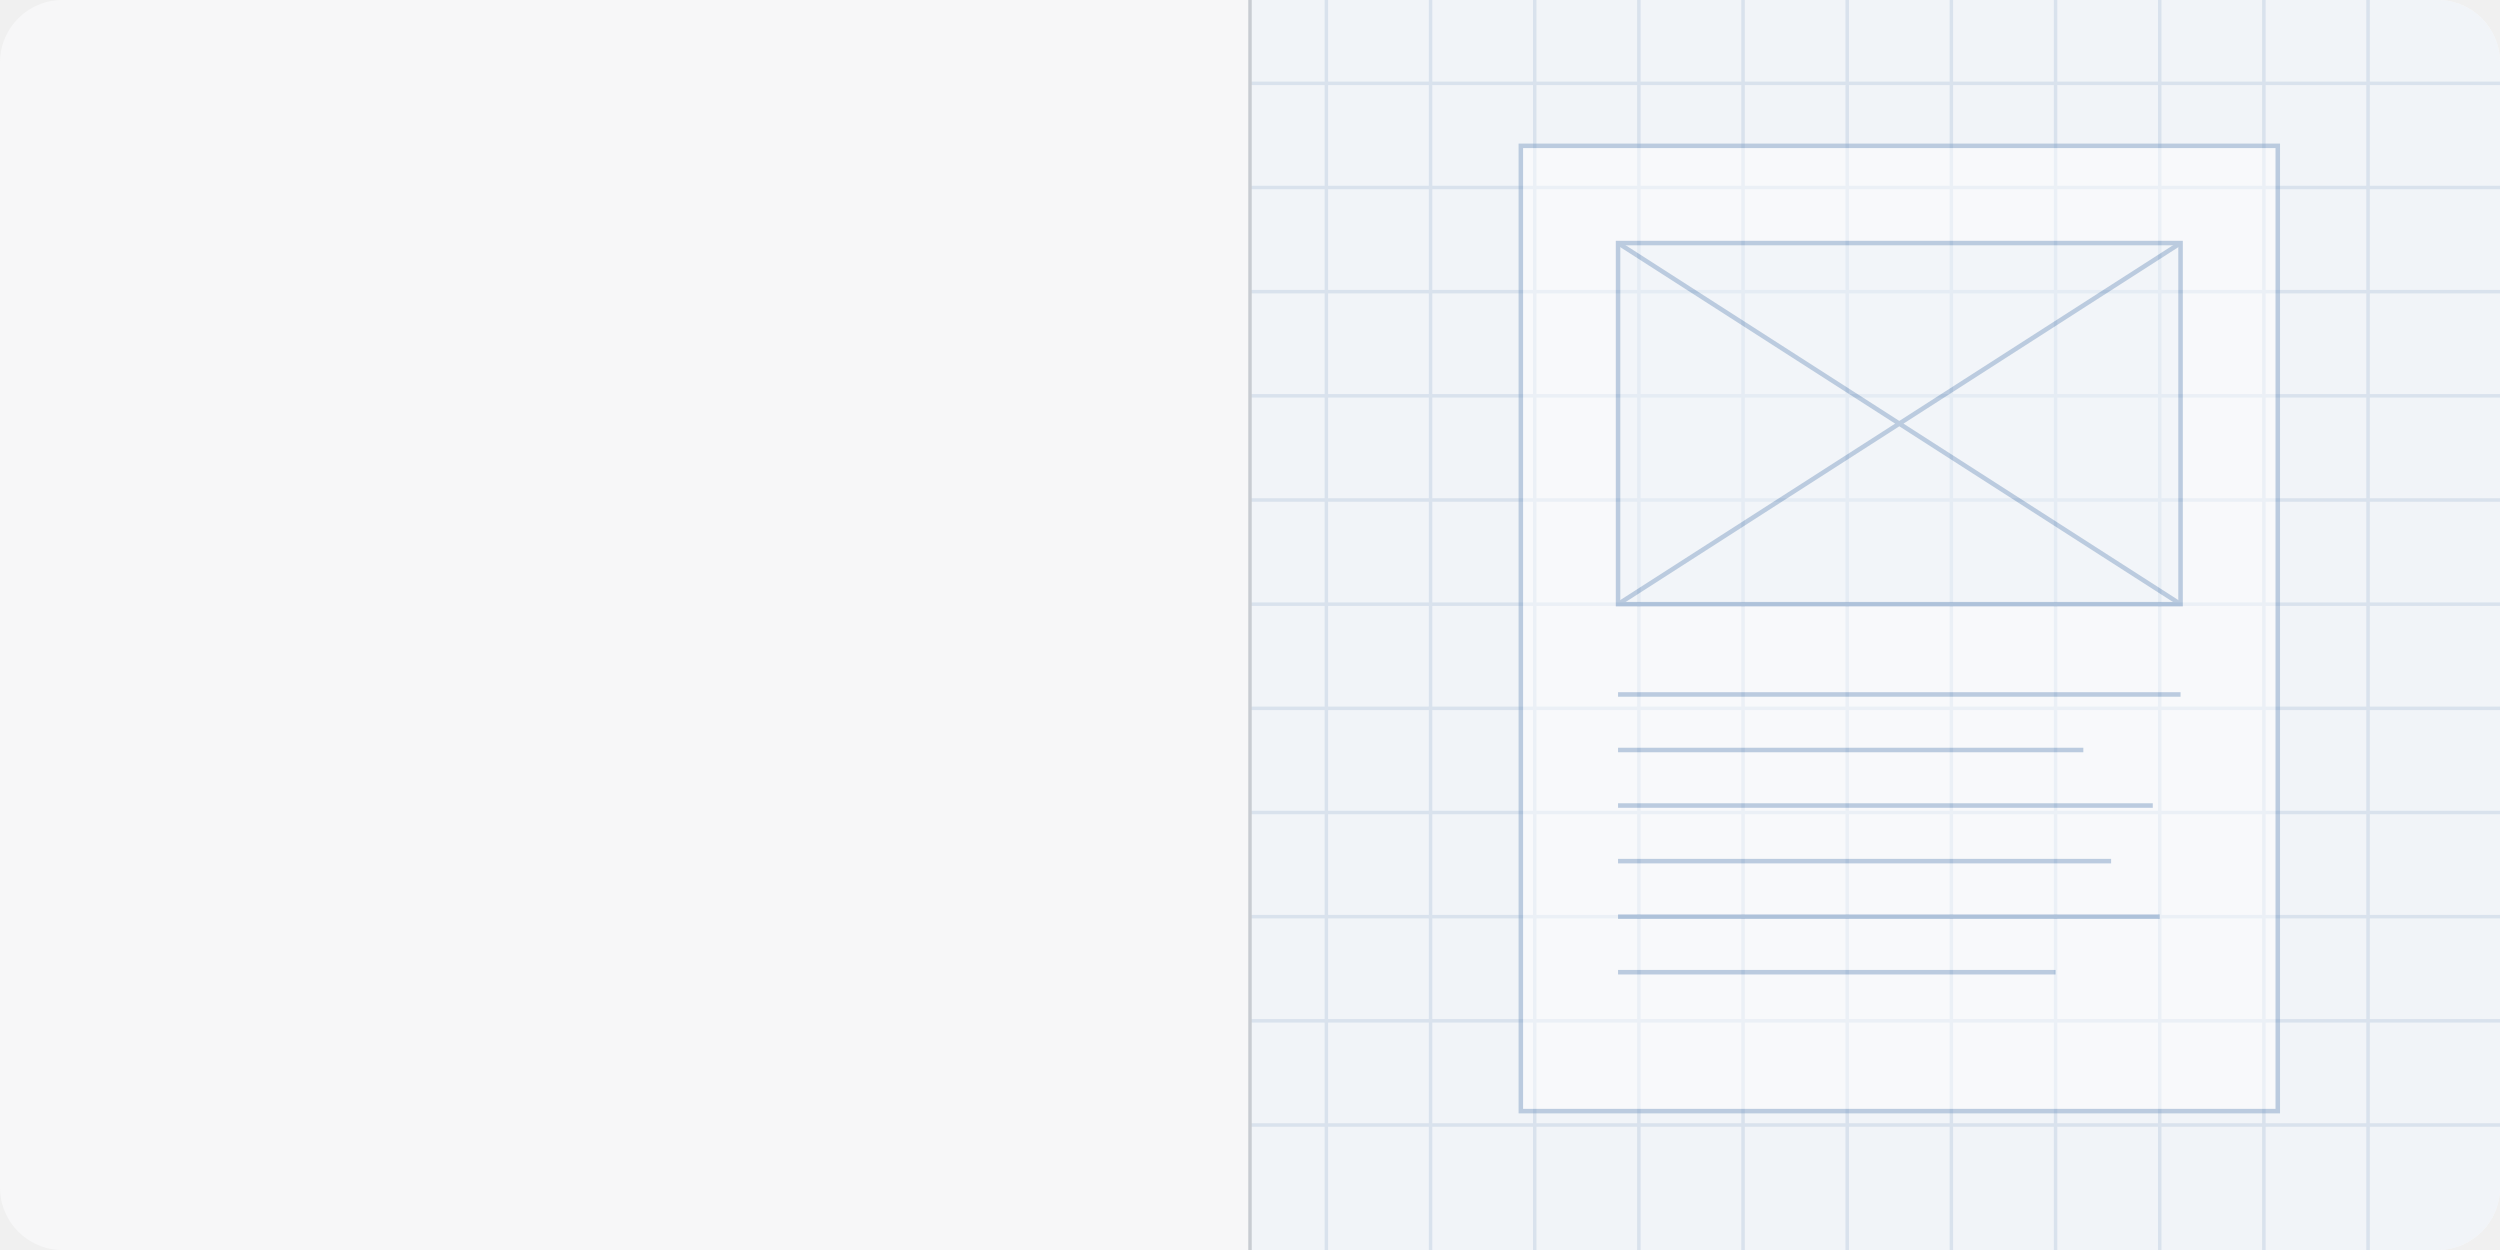
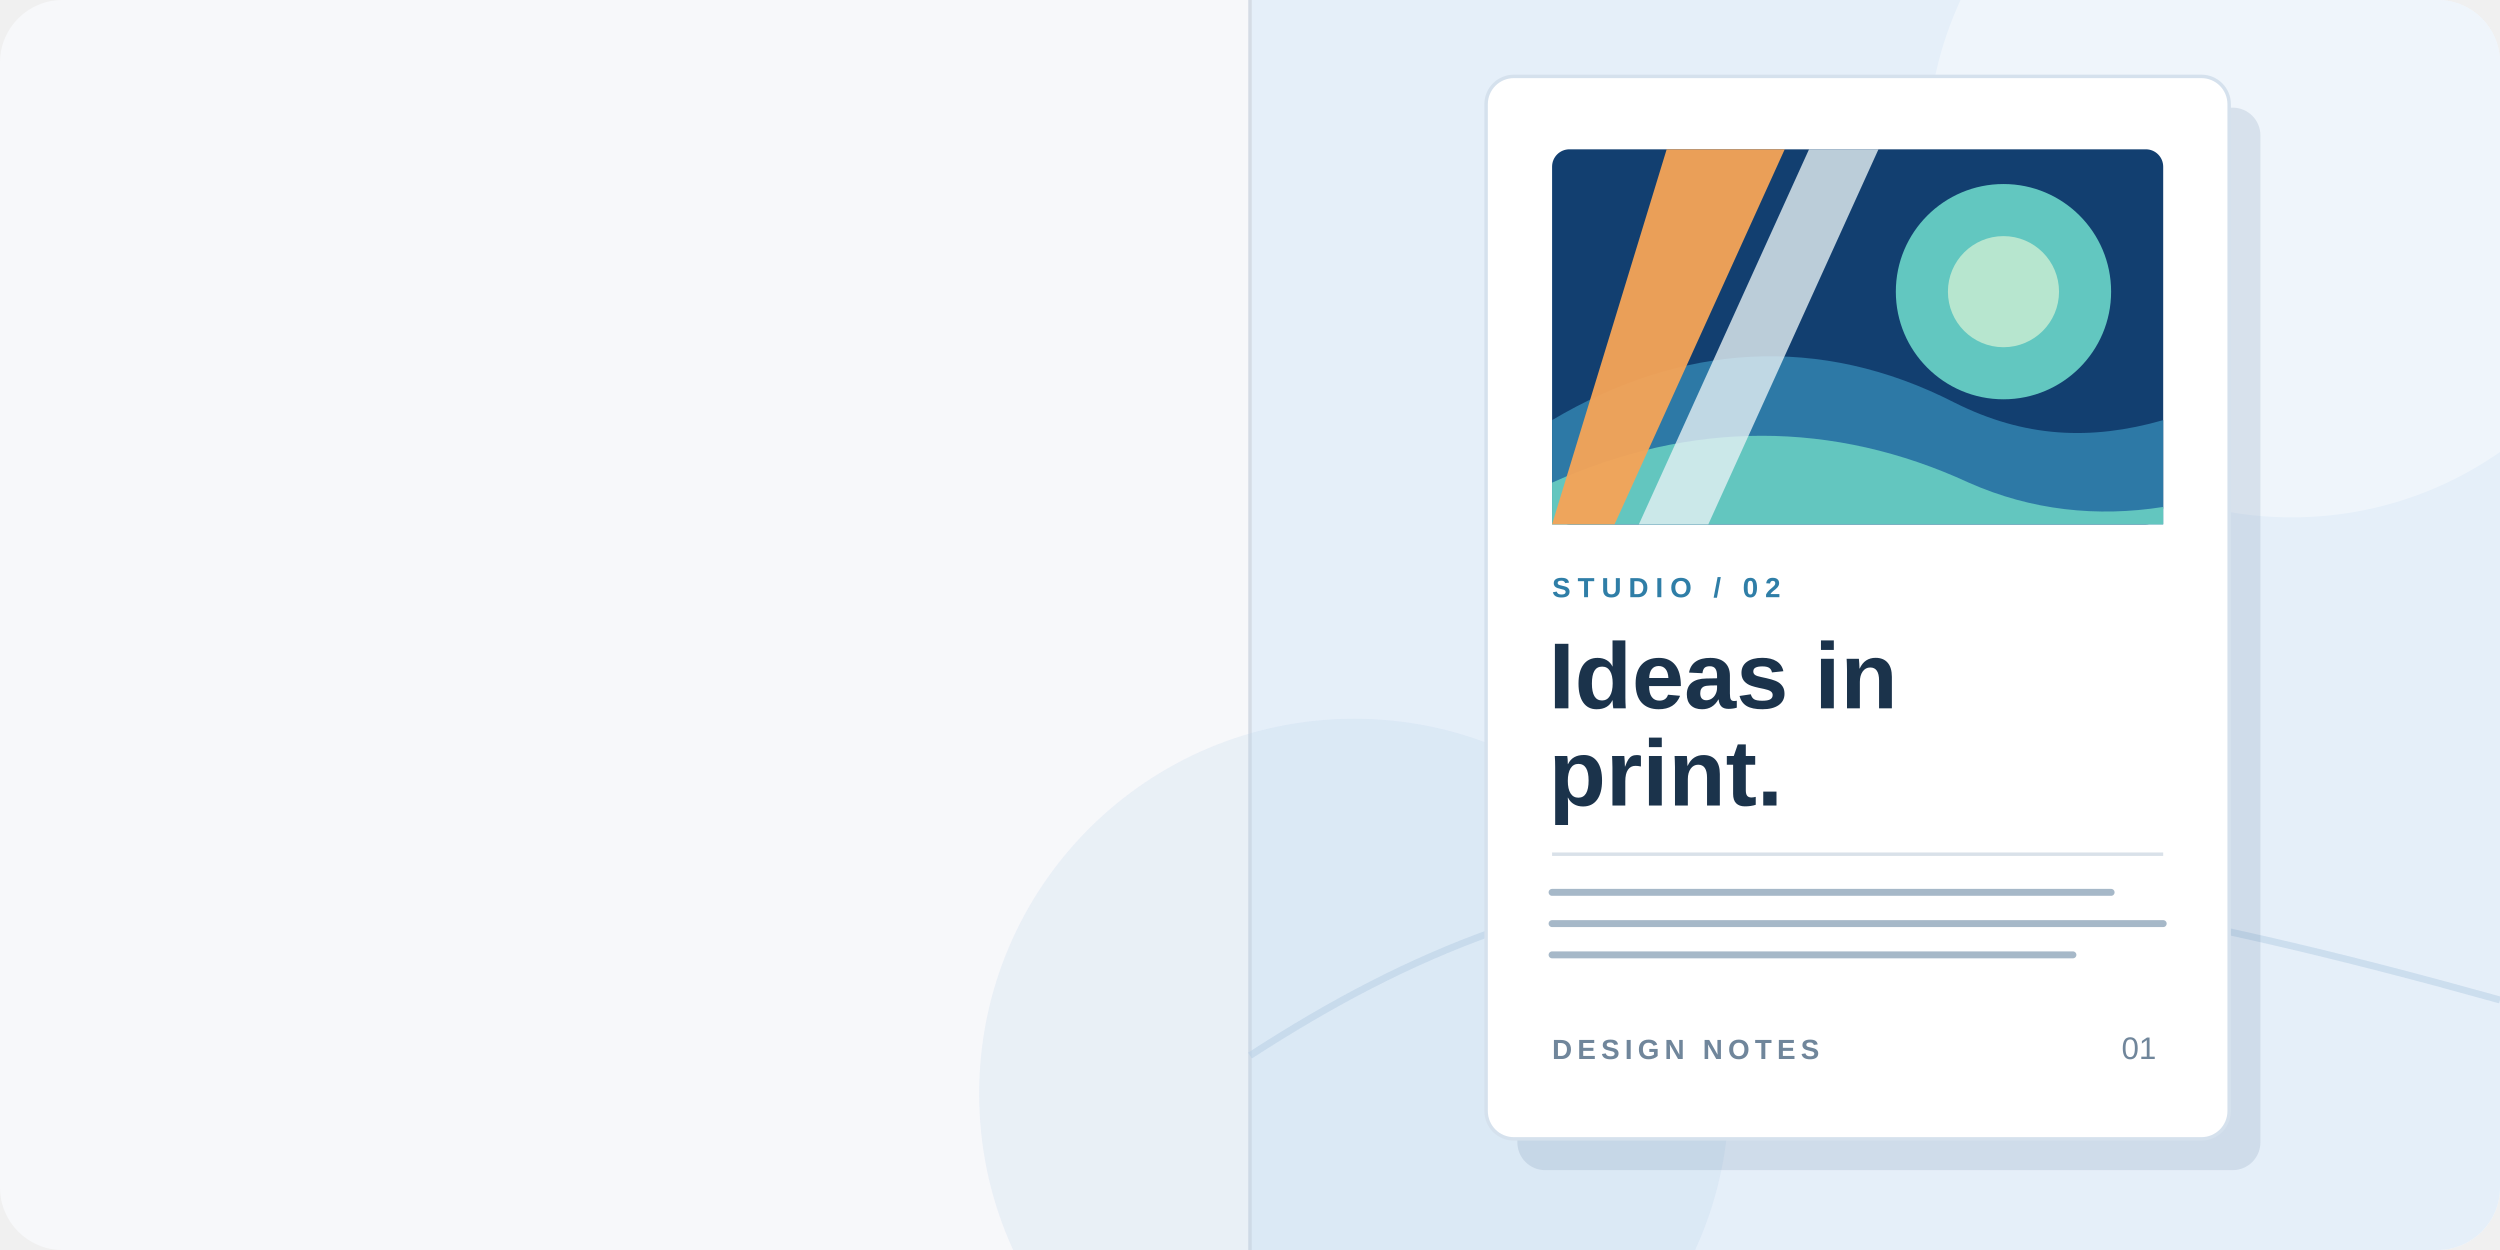
<svg xmlns="http://www.w3.org/2000/svg" width="720" height="360" viewBox="0 0 720 360">
  <defs>
-     <clipPath id="rounded">
+     <clipPath id="splash">
      <rect width="720" height="360" rx="18" />
    </clipPath>
  </defs>
-   <g clip-path="url(#rounded)">
-     <rect width="720" height="360" fill="#f7f7f8" />
-     <rect x="360" width="360" height="360" fill="#f1f4f8" />
-     <g fill="none" stroke="#b7c8dd" stroke-width="1" opacity=".42">
-       <path d="M382 0v360M412 0v360M442 0v360M472 0v360M502 0v360M532 0v360M562 0v360M592 0v360M622 0v360M652 0v360M682 0v360" />
-       <path d="M360 24h360M360 54h360M360 84h360M360 114h360M360 144h360M360 174h360M360 204h360M360 234h360M360 264h360M360 294h360M360 324h360" />
-     </g>
-     <g fill="none" stroke="#7f9fc4" stroke-width="1.3" opacity=".48">
-       <rect x="438" y="42" width="218" height="278" fill="#ffffff" />
-       <rect x="466" y="70" width="162" height="104" fill="#f3f6fa" />
-       <path d="m466 70 162 104m0-104-162 104M466 200h162M466 216h134M466 232h154M466 248h142M466 264h156M466 280h126" />
-     </g>
-     <path d="M360 0v360" stroke="#c8ccd2" />
+   <g clip-path="url(#splash)">
+     <rect width="720" height="360" fill="#f7f8fa" />
+     <rect x="360" width="360" height="360" fill="#e5eff9" />
+     <path d="M360 0v360" stroke="#d5dce5" />
+     <circle cx="660" cy="44" r="105" fill="#ffffff" opacity=".38" />
+     <circle cx="390" cy="315" r="108" fill="#b8d0e9" opacity=".22" />
+     <path d="M360 304c94-61 174-68 360-16" fill="none" stroke="#b8cfe5" stroke-width="2" opacity=".55" />
+     <rect x="437" y="31" width="214" height="306" rx="8" fill="#6a85a5" opacity=".18" />
+     <rect x="428" y="22" width="214" height="306" rx="8" fill="#ffffff" />
+     <rect x="428" y="22" width="214" height="306" rx="8" fill="none" stroke="#d5e1ed" />
+     <rect x="447" y="43" width="176" height="108" rx="5" fill="#123f70" />
+     <path d="M447 121c37-22 77-25 116-5 20 10 39 11 60 5v30H447z" fill="#2d79a6" />
+     <path d="M447 139c40-18 81-18 120 0 18 8 37 10 56 7v5H447z" fill="#63c6bf" />
+     <circle cx="577" cy="84" r="31" fill="#62c7c0" />
+     <circle cx="577" cy="84" r="16" fill="#b7e6cf" />
+     <path d="M480 43h34l-49 108h-18z" fill="#f4a457" opacity=".95" />
+     <path d="M521 43h20l-49 108h-20z" fill="#e5f0f4" opacity=".8" />
+     <text x="447" y="172" font-family="Arial, Helvetica, sans-serif" font-size="8" font-weight="700" letter-spacing="2" fill="#2f7ea7">STUDIO / 02</text>
+     <text x="446" y="204" font-family="Arial, Helvetica, sans-serif" font-size="27" font-weight="700" fill="#1b334b">Ideas in</text>
+     <text x="446" y="232" font-family="Arial, Helvetica, sans-serif" font-size="27" font-weight="700" fill="#1b334b">print.</text>
+     <path d="M447 246h176" stroke="#d9e1e9" />
+     <path d="M447 257h161M447 266h176M447 275h150" stroke="#a6b8c8" stroke-width="2" stroke-linecap="round" />
+     <text x="447" y="305" font-family="Arial, Helvetica, sans-serif" font-size="8" font-weight="700" letter-spacing="1.5" fill="#70869b">DESIGN NOTES</text>
+     <text x="611" y="305" font-family="Arial, Helvetica, sans-serif" font-size="9" fill="#70869b">01</text>
  </g>
</svg>
